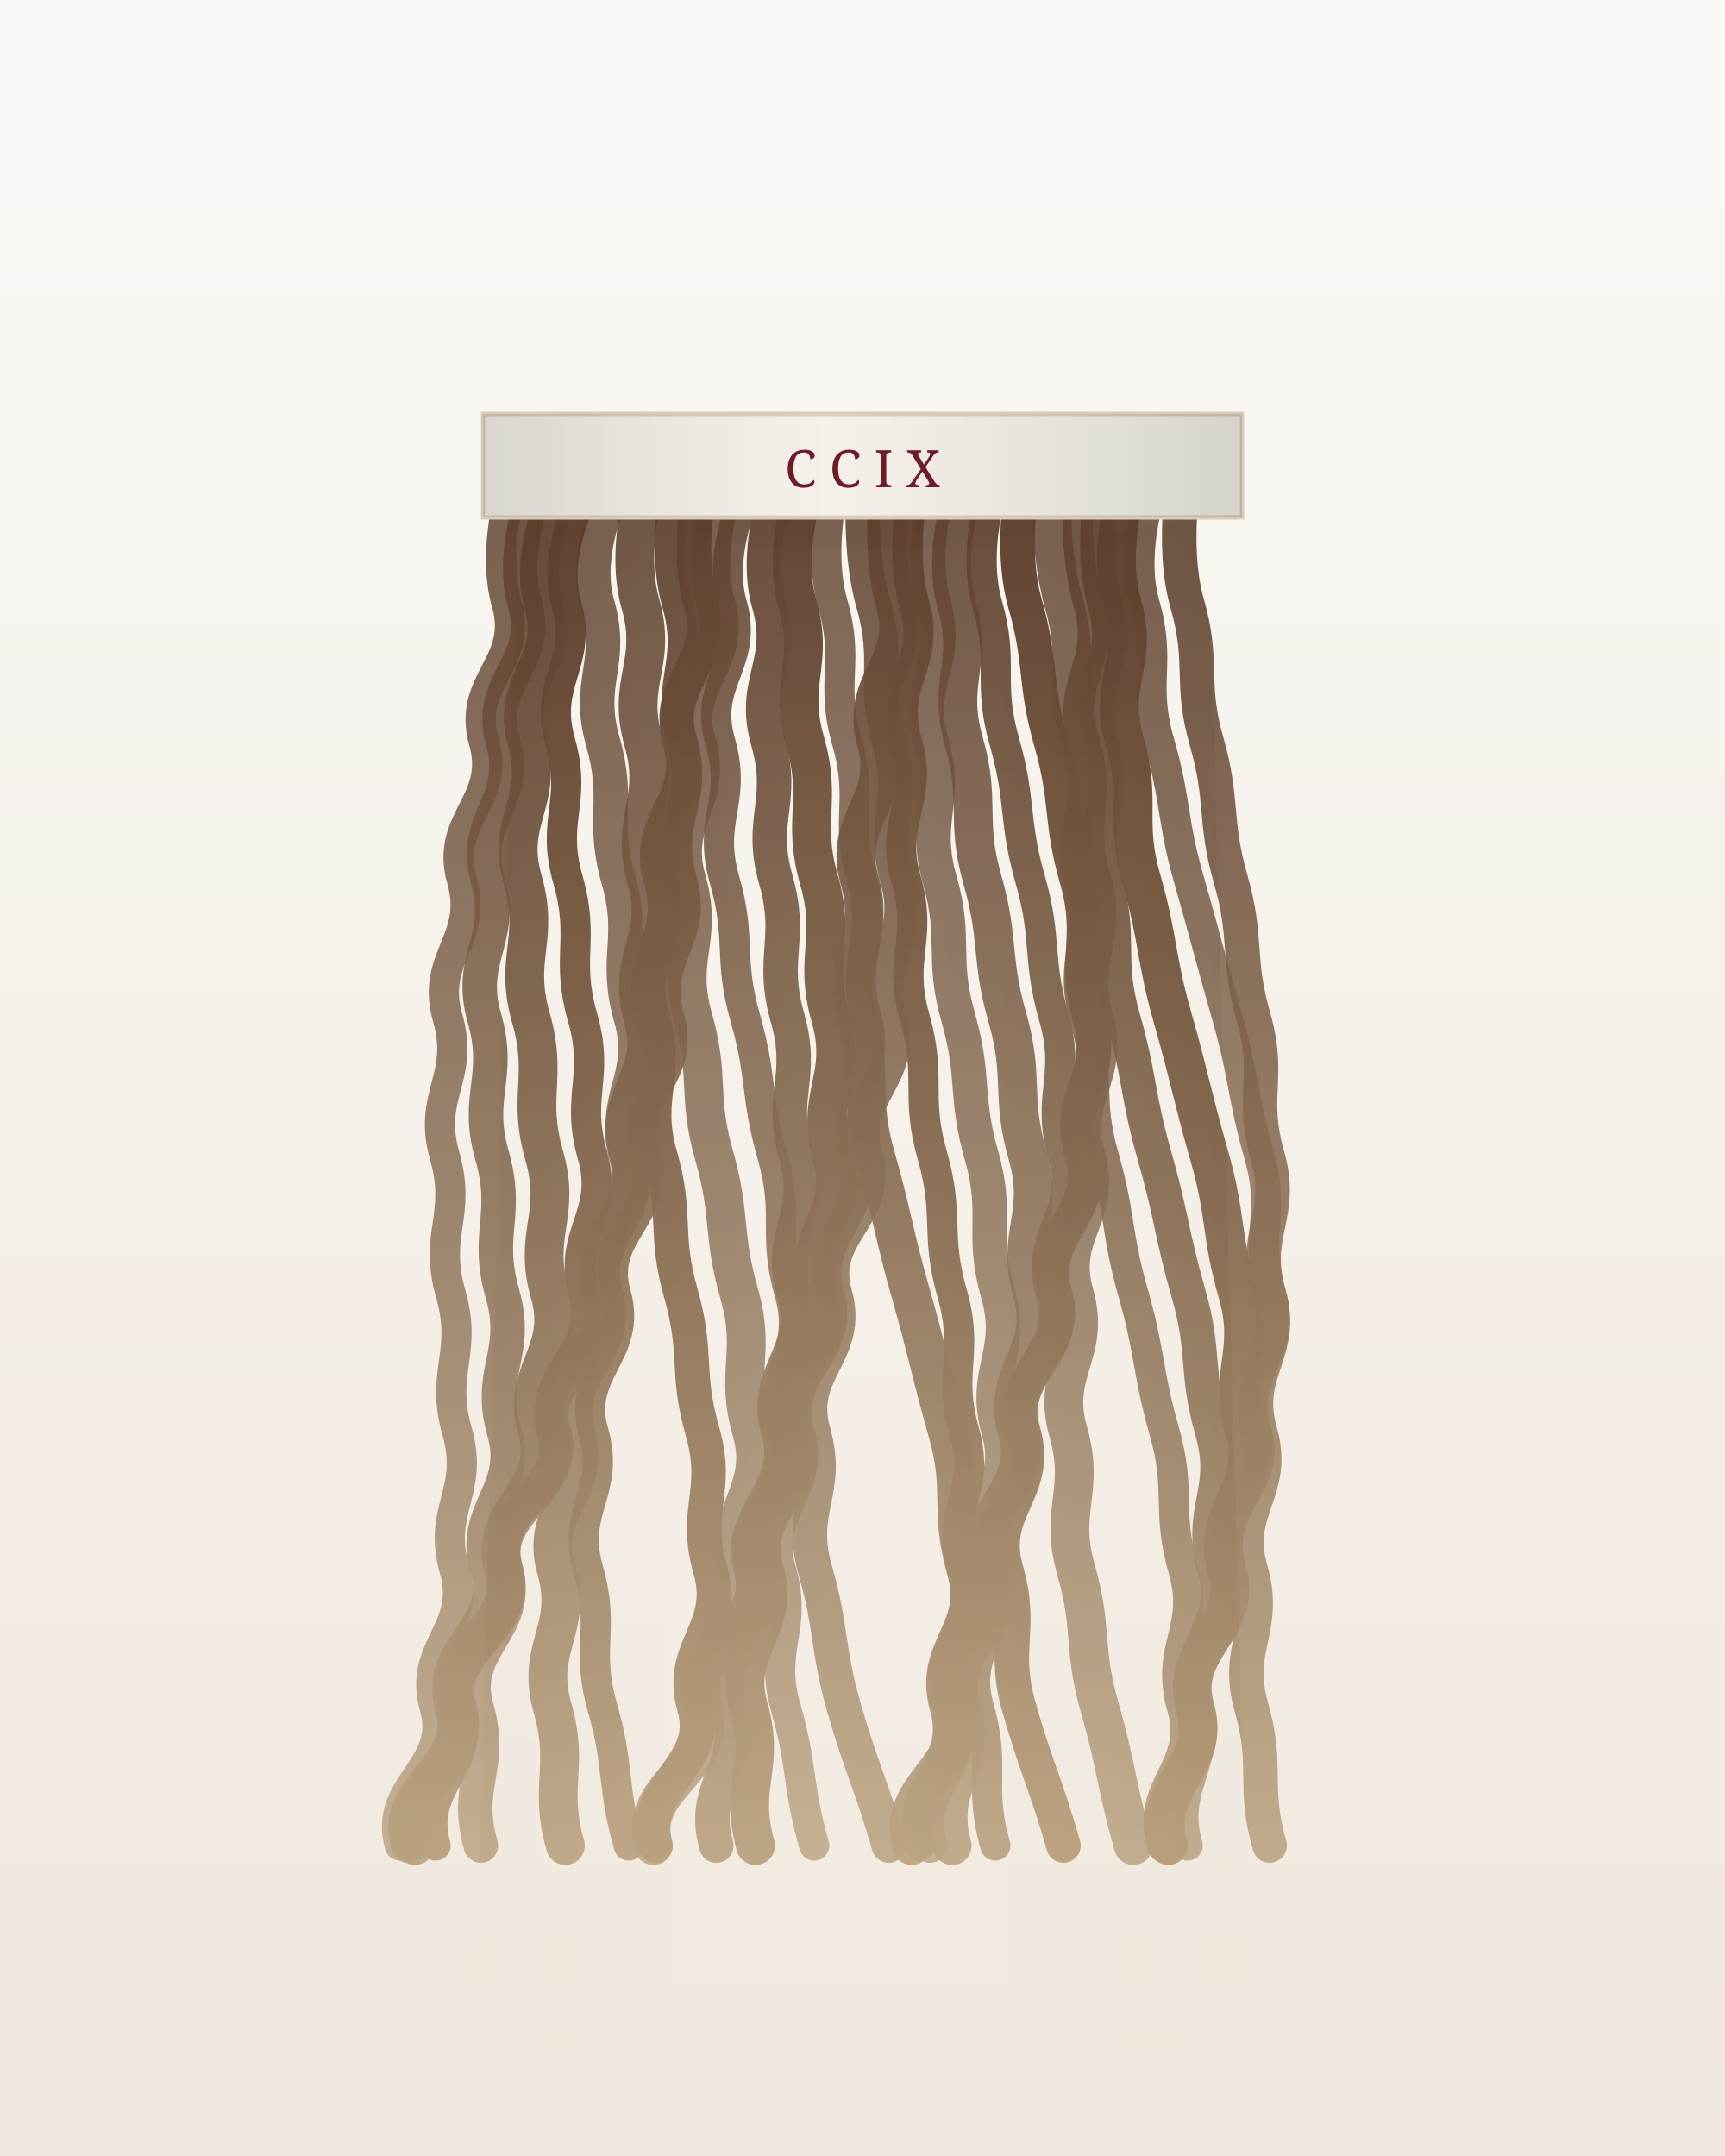
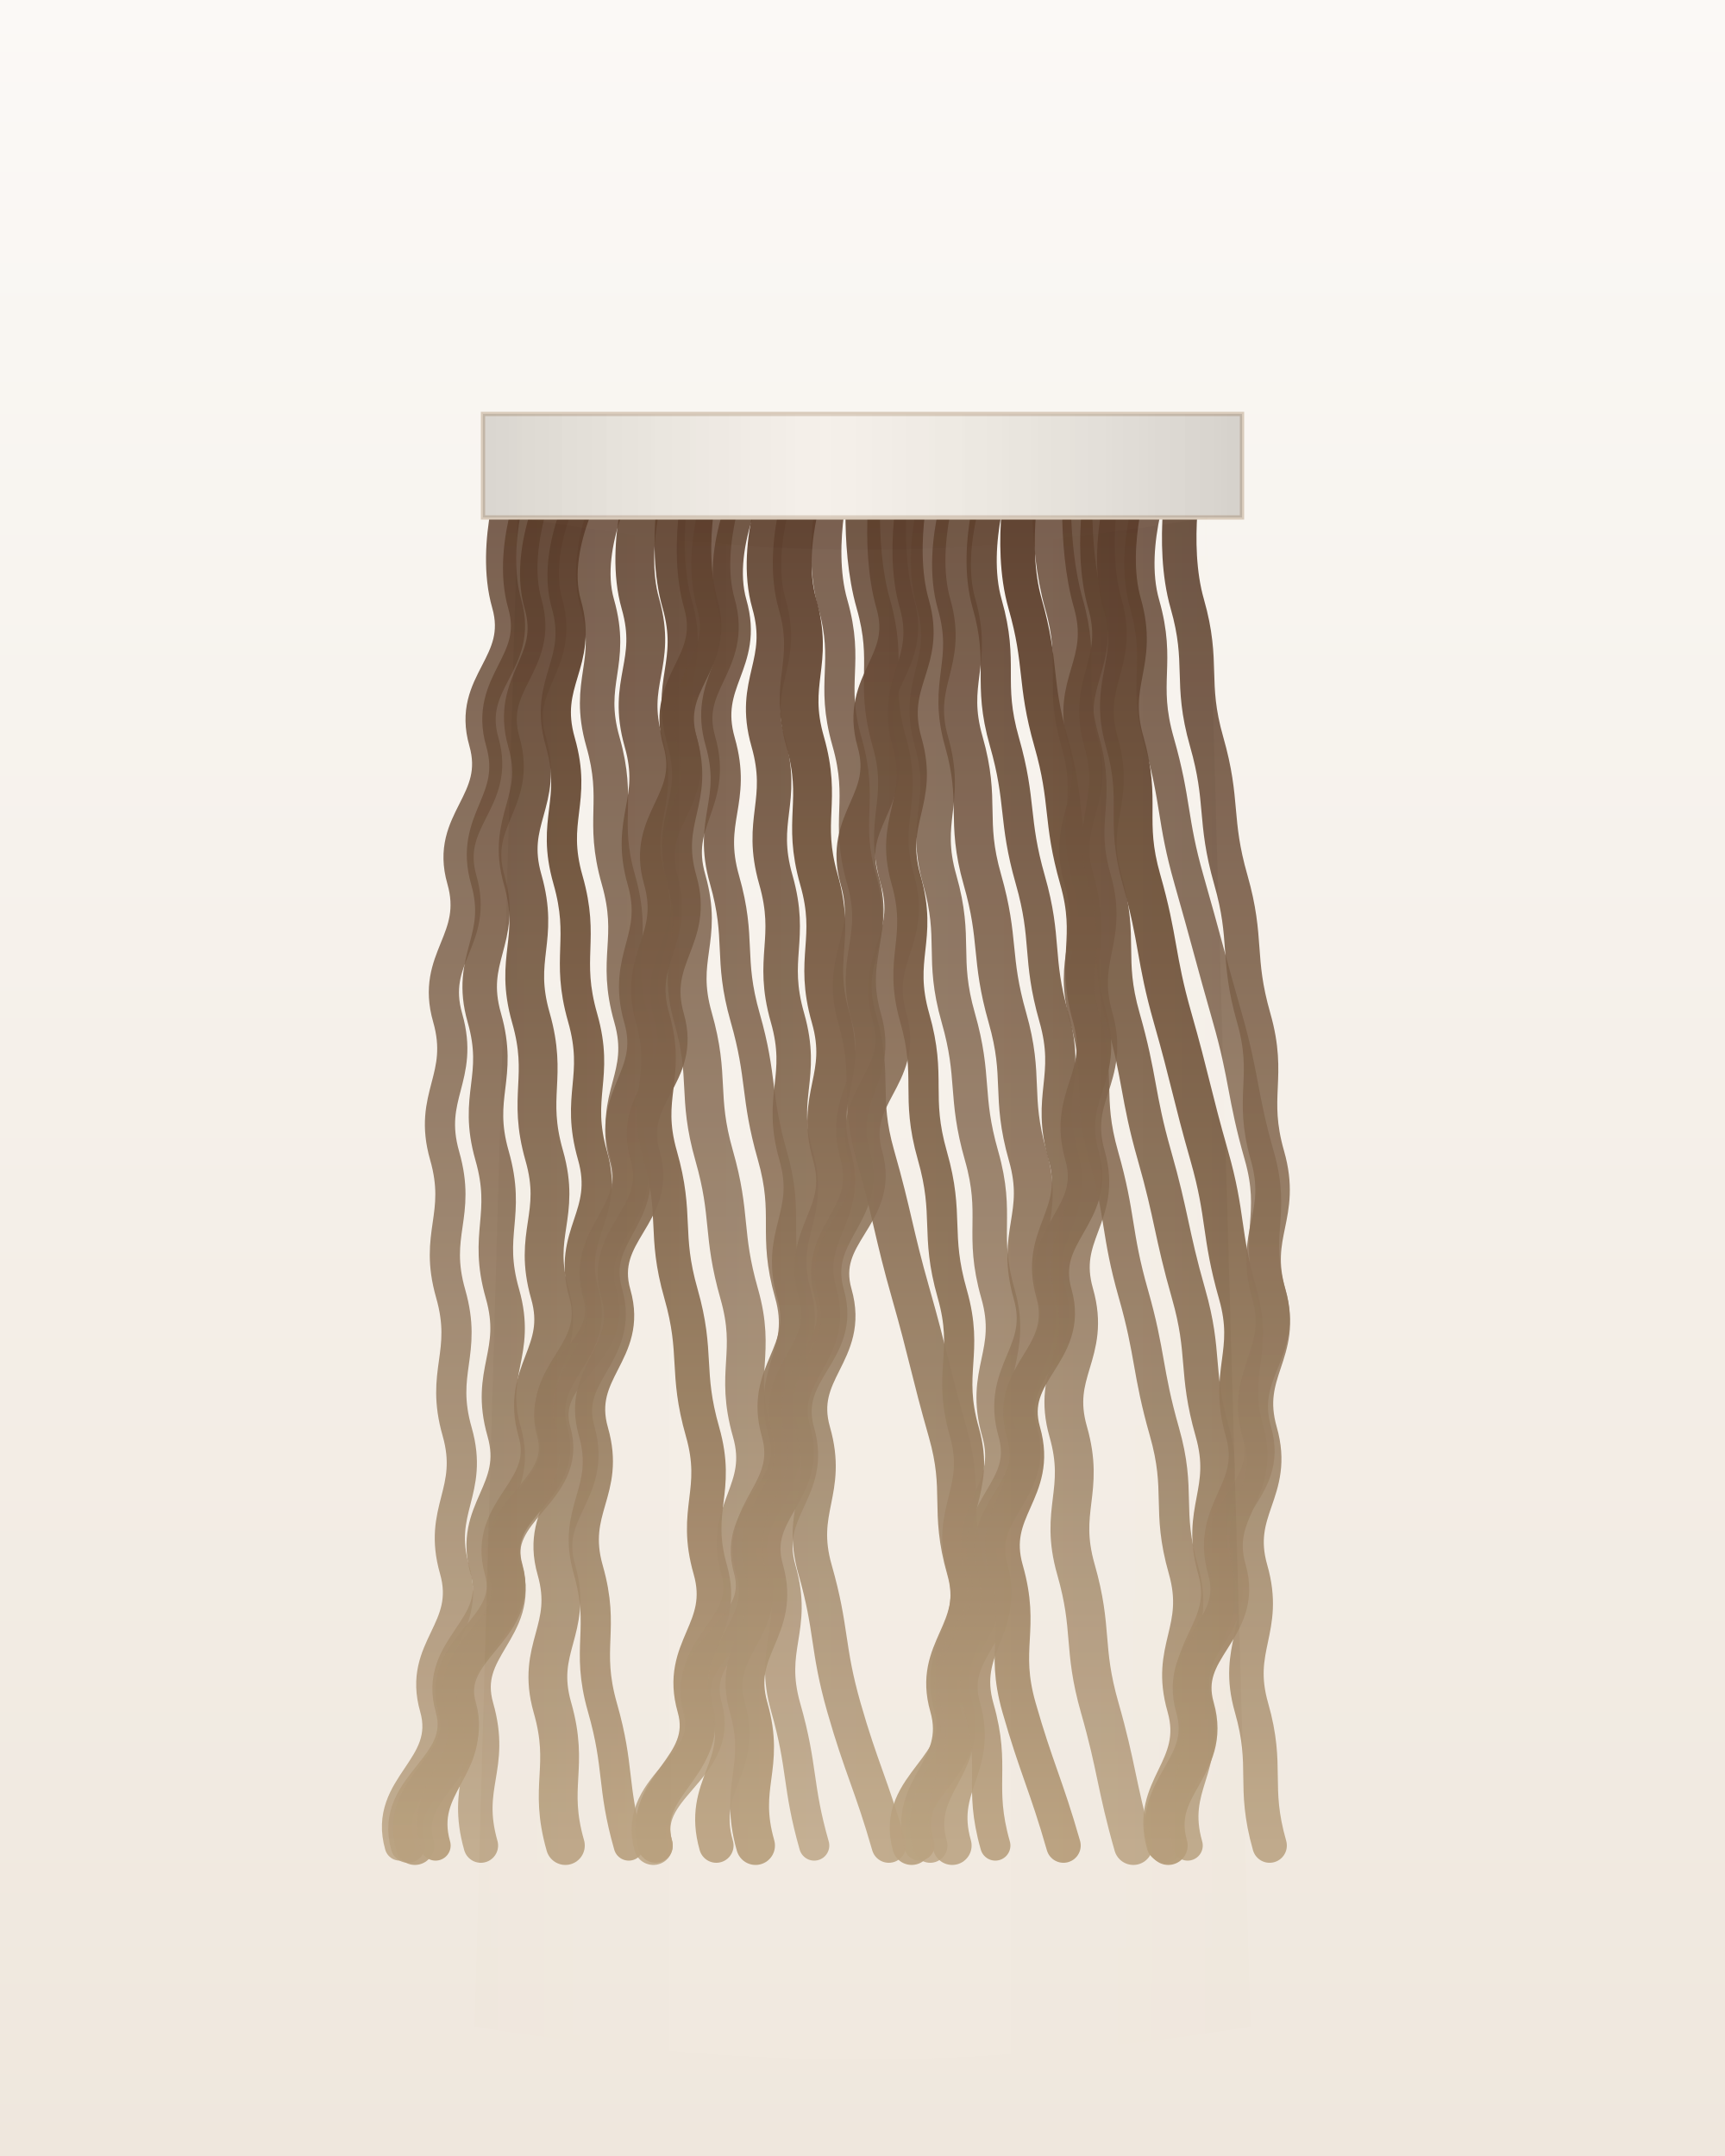
<svg xmlns="http://www.w3.org/2000/svg" viewBox="0 0 400 500" role="img" aria-label="K-Tip Keratin Extensions" preserveAspectRatio="xMidYMid slice">
  <defs>
    <linearGradient id="g38bg" x1="0" y1="0" x2="0" y2="1">
      <stop offset="0" stop-color="#fbf9f6" />
      <stop offset="1" stop-color="#efe7dd" />
    </linearGradient>
    <linearGradient id="g38h" x1="0" y1="0" x2="0" y2="1">
      <stop offset="0" stop-color="#5a3c2a" />
      <stop offset=".55" stop-color="#8a6f55" />
      <stop offset="1" stop-color="#b9a17f" />
    </linearGradient>
    <linearGradient id="g38sh" x1="0" y1="0" x2="1" y2="0">
      <stop offset="0" stop-color="#000" stop-opacity=".22" />
      <stop offset=".45" stop-color="#fff" stop-opacity=".16" />
      <stop offset="1" stop-color="#000" stop-opacity=".25" />
    </linearGradient>
  </defs>
  <rect width="400" height="500" fill="url(#g38bg)" />
  <path d="M120 108 S113.5 126 117.5 140 S108.2 158 112.2 172 S103.1 190 107.1 204 S99.8 222 103.8 236 S99.1 254 103.1 268 S100.5 286 104.5 300 S102.0 318 106.0 332 S101.4 350 105.4 364 S96.8 382 100.8 396 S88.7 414 92.7 428" stroke="url(#g38h)" stroke-width="7" fill="none" stroke-linecap="round" opacity="0.82" />
  <path d="M126.2 108 S117.7 126 121.7 140 S112.6 158 116.6 172 S109.1 190 113.1 204 S108.3 222 112.3 236 S110.1 254 114.1 268 S112.5 286 116.5 300 S112.9 318 116.9 332 S109.0 350 113.0 364 S100.9 382 104.9 396 S90.6 414 94.6 428" stroke="url(#g38h)" stroke-width="8" fill="none" stroke-linecap="round" opacity="0.87" />
  <path d="M132.4 108 S122.0 126 126.0 140 S118.2 158 122.2 172 S117.2 190 121.2 204 S119.1 222 123.1 236 S122.2 254 126.2 268 S123.5 286 127.5 300 S120.6 318 124.6 332 S112.8 350 116.8 364 S102.0 382 106.0 396 S92.2 414 96.2 428" stroke="url(#g38h)" stroke-width="9" fill="none" stroke-linecap="round" opacity="0.92" />
  <path d="M138.6 108 S127.3 126 131.3 140 S125.9 158 129.9 172 S127.7 190 131.7 204 S131.1 222 135.1 236 S133.4 254 137.4 268 S131.4 286 135.4 300 S124.2 318 128.2 332 S113.3 350 117.3 364 S102.7 382 106.7 396 S97.0 414 101.0 428" stroke="url(#g38h)" stroke-width="7" fill="none" stroke-linecap="round" opacity="0.97" />
  <path d="M144.8 108 S134.5 126 138.5 140 S135.8 158 139.8 172 S139.4 190 143.4 204 S142.3 222 146.3 236 S141.5 254 145.5 268 S135.1 286 139.1 300 S124.4 318 128.4 332 S113.2 350 117.2 364 S106.5 382 110.5 396 S107.5 414 111.5 428" stroke="url(#g38h)" stroke-width="8" fill="none" stroke-linecap="round" opacity="0.82" />
  <path d="M151 108 S144.5 126 148.5 140 S145.2 158 149.2 172 S145.9 190 149.9 204 S145.1 222 149.1 236 S141.7 254 145.7 268 S135.9 286 139.9 300 S129.5 318 133.5 332 S125.0 350 129.0 364 S124.1 382 128.1 396 S127.1 414 131.1 428" stroke="url(#g38h)" stroke-width="9" fill="none" stroke-linecap="round" opacity="0.87" />
  <path d="M157.2 108 S153.0 126 157.0 140 S154.2 158 158.2 172 S154.1 190 158.1 204 S151.2 222 155.2 236 S145.6 254 149.6 268 S138.8 286 142.8 300 S133.6 318 137.6 332 S132.4 350 136.4 364 S135.7 382 139.7 396 S141.8 414 145.8 428" stroke="url(#g38h)" stroke-width="7" fill="none" stroke-linecap="round" opacity="0.92" />
  <path d="M163.4 108 S158.5 126 162.5 140 S153.7 158 157.7 172 S149.2 190 153.2 204 S147.3 222 151.3 236 S149.1 254 153.1 268 S153.9 286 157.9 300 S158.9 318 162.9 332 S160.7 350 164.7 364 S157.0 382 161.0 396 S148.0 414 152.0 428" stroke="url(#g38h)" stroke-width="8" fill="none" stroke-linecap="round" opacity="0.97" />
  <path d="M169.6 108 S162.0 126 166.0 140 S157.5 158 161.5 172 S155.2 190 159.2 204 S156.7 222 160.7 236 S161.6 254 165.6 268 S167.4 286 171.4 300 S170.3 318 174.3 332 S167.6 350 171.6 364 S159.0 382 163.0 396 S147.5 414 151.5 428" stroke="url(#g38h)" stroke-width="9" fill="none" stroke-linecap="round" opacity="0.82" />
  <path d="M175.8 108 S165.7 126 169.7 140 S163.0 158 167.0 172 S164.0 190 168.0 204 S168.8 222 172.8 236 S175.1 254 179.1 268 S179.1 286 183.1 300 S177.6 318 181.6 332 S169.6 350 173.6 364 S157.8 382 161.8 396 S147.4 414 151.4 428" stroke="url(#g38h)" stroke-width="7" fill="none" stroke-linecap="round" opacity="0.87" />
  <path d="M182 108 S174.3 126 178.3 140 S174.1 158 178.1 172 S175.9 190 179.9 204 S178.6 222 182.6 236 S180.6 254 184.6 268 S180.1 286 184.1 300 S176.5 318 180.5 332 S170.6 350 174.6 364 S164.9 382 168.9 396 S162.1 414 166.1 428" stroke="url(#g38h)" stroke-width="8" fill="none" stroke-linecap="round" opacity="0.92" />
  <path d="M188.2 108 S180.9 126 184.9 140 S182.7 158 186.7 172 S185.9 190 189.9 204 S188.6 222 192.6 236 S188.9 254 192.9 268 S185.6 286 189.6 300 S179.5 318 183.5 332 S173.2 350 177.2 364 S169.6 382 173.6 396 S171.2 414 175.2 428" stroke="url(#g38h)" stroke-width="9" fill="none" stroke-linecap="round" opacity="0.97" />
  <path d="M194.4 108 S189.1 126 193.1 140 S192.4 158 196.4 172 S195.8 190 199.8 204 S196.9 222 200.9 236 S194.3 254 198.3 268 S188.3 286 192.3 300 S181.4 318 185.4 332 S177.1 350 181.1 364 S178.2 382 182.2 396 S184.8 414 188.8 428" stroke="url(#g38h)" stroke-width="7" fill="none" stroke-linecap="round" opacity="0.82" />
  <path d="M200.6 108 S198.5 126 202.5 140 S202.2 158 206.2 172 S204.1 190 208.1 204 S202.3 222 206.3 236 S196.7 254 200.7 268 S189.6 286 193.6 300 S184.6 318 188.6 332 S185.0 350 189.0 364 S191.7 382 195.7 396 S202.1 414 206.1 428" stroke="url(#g38h)" stroke-width="8" fill="none" stroke-linecap="round" opacity="0.87" />
  <path d="M206.8 108 S203.6 126 207.6 140 S199.2 158 203.2 172 S195.3 190 199.3 204 S194.7 222 198.7 236 S199.0 254 203.0 268 S207.2 286 211.2 300 S215.7 318 219.7 332 S220.0 350 224.0 364 S217.1 382 221.1 396 S207.4 414 211.4 428" stroke="url(#g38h)" stroke-width="9" fill="none" stroke-linecap="round" opacity="0.92" />
  <path d="M213 108 S208.0 126 212.0 140 S206.3 158 210.3 172 S206.1 190 210.1 204 S208.1 222 212.1 236 S212.2 254 216.2 268 S216.8 286 220.8 300 S219.6 318 223.6 332 S219.1 350 223.1 364 S215.1 382 219.1 396 S209.2 414 213.2 428" stroke="url(#g38h)" stroke-width="7" fill="none" stroke-linecap="round" opacity="0.97" />
  <path d="M219.2 108 S212.5 126 216.5 140 S212.0 158 216.0 172 S213.9 190 217.9 204 S218.2 222 222.2 236 S223.6 254 227.6 268 S227.4 286 231.4 300 S227.6 318 231.6 332 S223.7 350 227.7 364 S217.3 382 221.3 396 S211.7 414 215.7 428" stroke="url(#g38h)" stroke-width="8" fill="none" stroke-linecap="round" opacity="0.82" />
  <path d="M225.4 108 S217.8 126 221.8 140 S219.5 158 223.5 172 S223.8 190 227.8 204 S229.6 222 233.6 236 S234.3 254 238.3 268 S235.4 286 239.4 300 S231.9 318 235.9 332 S225.3 350 229.3 364 S218.9 382 222.9 396 S216.8 414 220.8 428" stroke="url(#g38h)" stroke-width="9" fill="none" stroke-linecap="round" opacity="0.87" />
  <path d="M231.6 108 S224.9 126 228.9 140 S228.9 158 232.9 172 S234.9 190 238.9 204 S240.4 222 244.4 236 S242.5 254 246.5 268 S239.7 286 243.7 300 S233.1 318 237.1 332 S226.1 350 230.1 364 S223.0 382 227.0 396 S226.8 414 230.8 428" stroke="url(#g38h)" stroke-width="7" fill="none" stroke-linecap="round" opacity="0.92" />
  <path d="M237.8 108 S233.7 126 237.7 140 S239.7 158 243.7 172 S245.7 190 249.7 204 S248.7 222 252.7 236 S246.9 254 250.9 268 S240.6 286 244.6 300 S233.3 318 237.3 332 S229.3 350 233.3 364 S232.3 382 236.3 396 S242.6 414 246.6 428" stroke="url(#g38h)" stroke-width="8" fill="none" stroke-linecap="round" opacity="0.97" />
  <path d="M244 108 S242.7 126 246.7 140 S246.5 158 250.5 172 S249.2 190 253.2 204 S249.6 222 253.6 236 S247.8 254 251.8 268 S245.1 286 249.1 300 S243.7 318 247.7 332 S245.5 350 249.5 364 S251.0 382 255.0 396 S258.8 414 262.8 428" stroke="url(#g38h)" stroke-width="9" fill="none" stroke-linecap="round" opacity="0.82" />
  <path d="M250.2 108 S248.4 126 252.4 140 S247.1 158 251.1 172 S246.2 190 250.2 204 S247.5 222 251.5 236 S251.9 254 255.9 268 S258.8 286 262.8 300 S266.0 318 270.0 332 S270.4 350 274.4 364 S270.1 382 274.1 396 S265.4 414 269.4 428" stroke="url(#g38h)" stroke-width="7" fill="none" stroke-linecap="round" opacity="0.87" />
  <path d="M256.4 108 S252.2 126 256.2 140 S251.3 158 255.3 172 S252.2 190 256.2 204 S256.4 222 260.4 236 S263.7 254 267.7 268 S271.6 286 275.6 300 S277.1 318 281.1 332 S277.7 350 281.7 364 S273.2 382 277.2 396 S266.1 414 270.1 428" stroke="url(#g38h)" stroke-width="8" fill="none" stroke-linecap="round" opacity="0.92" />
  <path d="M262.6 108 S256.2 126 260.2 140 S256.8 158 260.8 172 S260.7 190 264.7 204 S267.9 222 271.9 236 S276.4 254 280.4 268 S283.0 286 287.0 300 S284.6 318 288.6 332 S280.5 350 284.5 364 S273.1 382 277.1 396 S266.9 414 270.9 428" stroke="url(#g38h)" stroke-width="9" fill="none" stroke-linecap="round" opacity="0.97" />
  <path d="M268.8 108 S261.4 126 265.4 140 S264.8 158 268.8 172 S271.7 190 275.7 204 S280.6 222 284.6 236 S288.0 254 292.0 268 S290.7 286 294.7 300 S287.4 318 291.4 332 S280.0 350 284.0 364 S273.0 382 277.0 396 S271.4 414 275.4 428" stroke="url(#g38h)" stroke-width="7" fill="none" stroke-linecap="round" opacity="0.82" />
  <path d="M275 108 S271.3 126 275.3 140 S275.8 158 279.8 172 S281.4 190 285.4 204 S286.7 222 290.7 236 S289.9 254 293.9 268 S290.2 286 294.2 300 S288.2 318 292.2 332 S286.0 350 290.0 364 S286.2 382 290.2 396 S290.4 414 294.4 428" stroke="url(#g38h)" stroke-width="8" fill="none" stroke-linecap="round" opacity="0.87" />
  <path d="M112 96 h176 v24 h-176z" fill="#f4efe8" stroke="#d9cbbb" />
  <rect x="112" y="96" width="176" height="24" fill="url(#g38sh)" opacity=".5" />
-   <text x="200" y="113" text-anchor="middle" font-family="Bodoni Moda, Georgia, serif" font-size="12" letter-spacing="3" fill="#6c1d2a">CCIX</text>
  <path d="M120 120 C 180 130 220 130 280 120 L 290 470 C 230 480 170 480 110 470 Z" fill="url(#g38sh)" opacity=".35" style="mix-blend-mode:soft-light" />
</svg>
